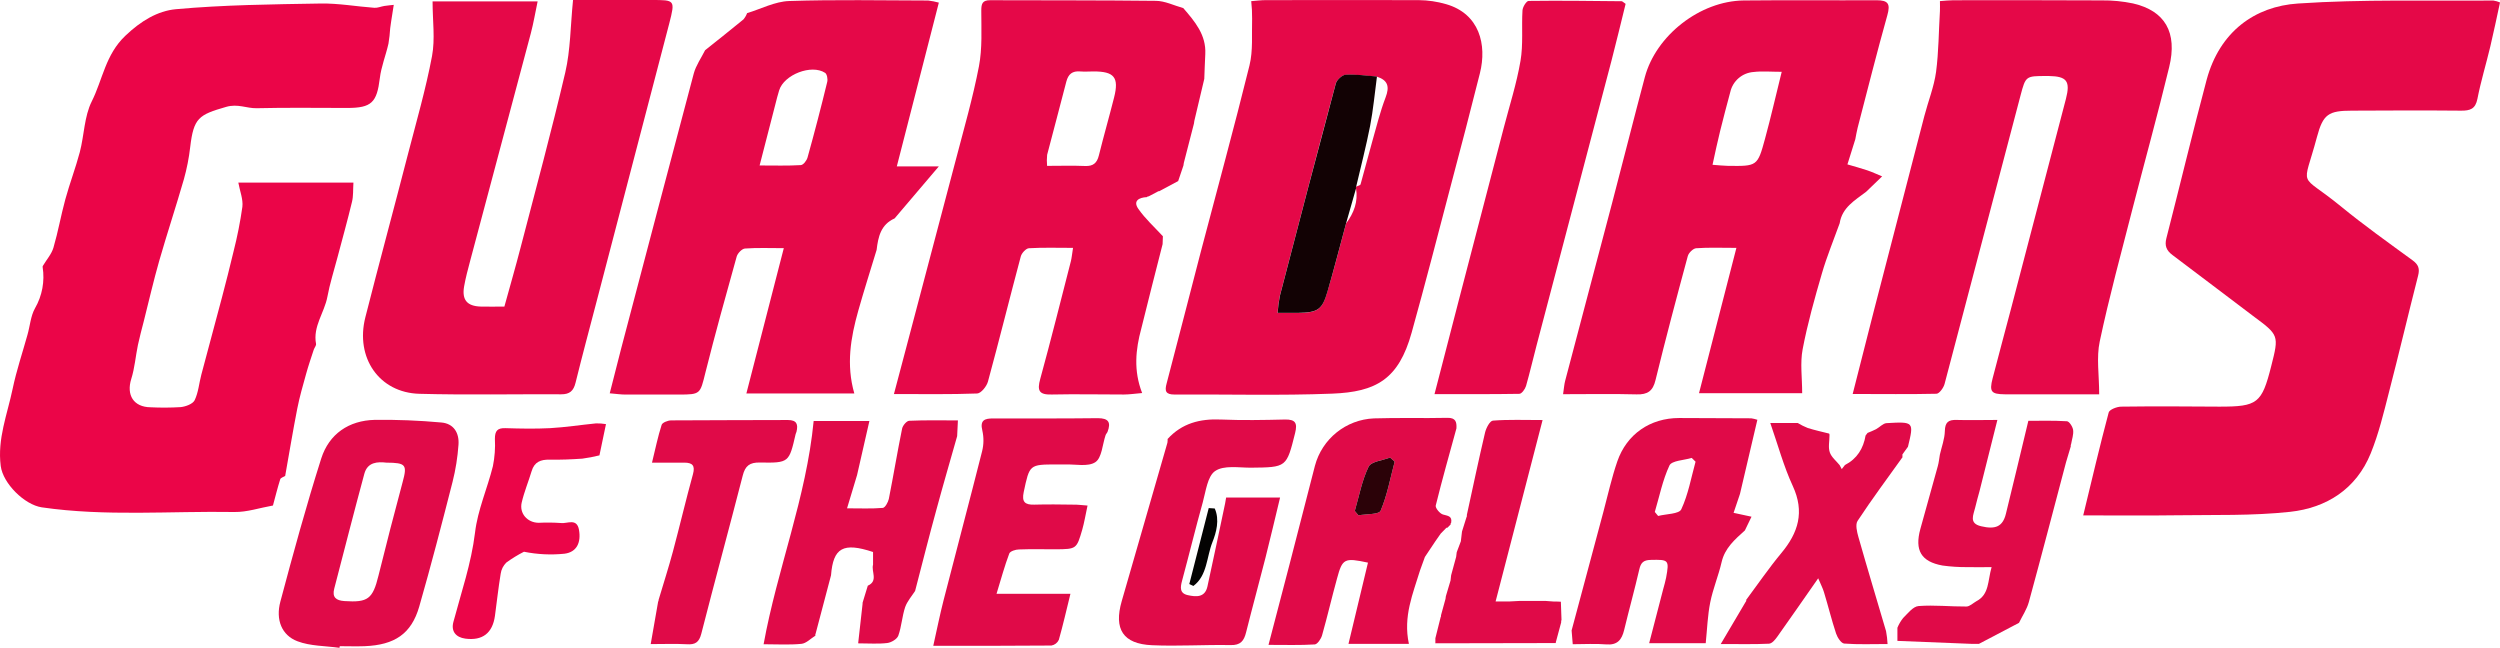
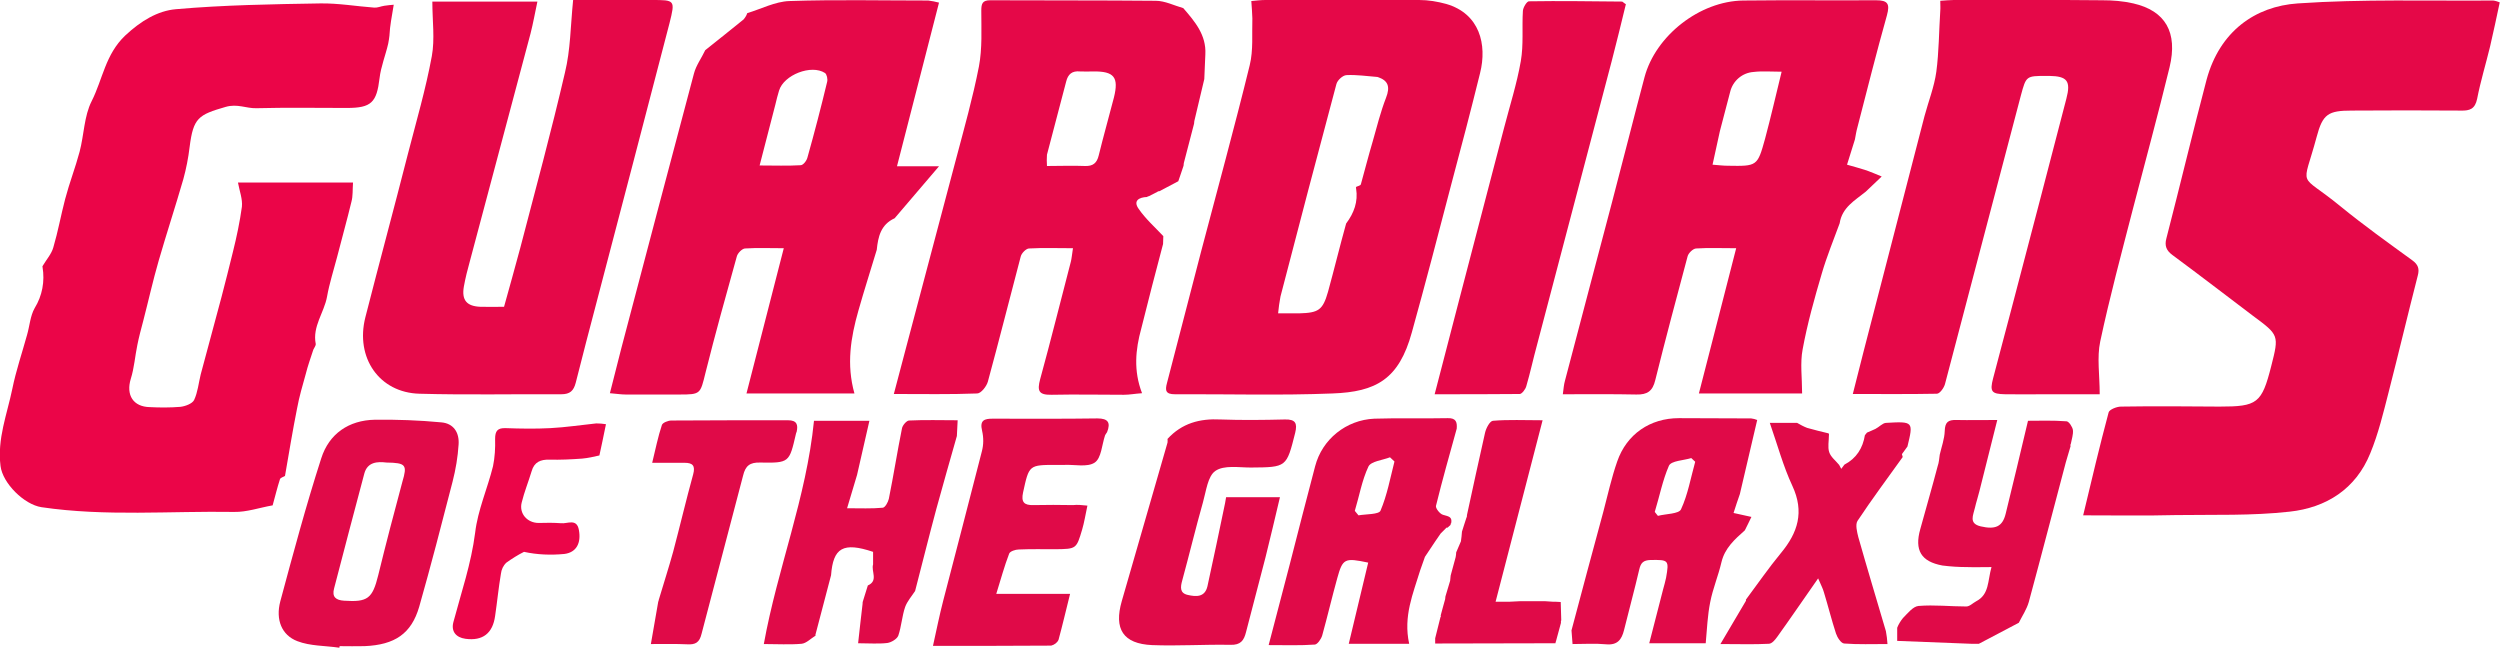
- <svg xmlns="http://www.w3.org/2000/svg" viewBox="0 0 951.81 246.64">
-   <defs>
-     <style>.cls-1{fill:#e50848;}.cls-2{fill:#eb0548;}.cls-3{fill:#e00a48;}.cls-4{fill:#040302;}.cls-5{fill:#120204;}.cls-6{fill:#2b0208;}</style>
-   </defs>
-   <g id="Layer_2" data-name="Layer 2">
-     <g id="Layer_1-2" data-name="Layer 1">
-       <path class="cls-1" d="M434.52,125.08c-2.17,8-3,16,.32,24.56-2.77.24-4.84.55-6.91.56-9.17,0-18.33-.2-27.48,0-4.85.14-5.65-1.43-4.41-5.92,4.09-14.88,7.82-29.87,11.67-44.83.31-1.22.41-2.5.82-5.08-6,0-11.42-.18-16.8.14-1.12.07-2.75,1.84-3.09,3.11-4.24,15.87-8.19,31.81-12.5,47.65-.49,1.82-2.63,4.48-4.1,4.54-10.27.39-20.57.21-31.7.21,1.7-6.41,3.22-12.11,4.72-17.81L364,60.48c3.06-11.71,6.43-23.37,8.71-35.24,1.31-6.86.89-14.09.89-21.16,0-2.69.41-4,3.39-4,21,.07,42,0,63,.24,3.51,0,7,1.79,10.51,2.76,4.38,5.09,8.78,10.18,8.38,17.57-.17,3.12-.25,6.25-.38,9.37q-1.89,8-3.79,16a6.34,6.34,0,0,1-.14,1l-3.86,15-.15,1q-1,3-2,5.92h0l-7.2,3.85a.88.88,0,0,0-.74.24l-3.3,1.73a.7.7,0,0,0-.68.29c-3,.14-5.37,1.42-3.25,4.47,2.65,3.8,6.19,7,9.35,10.43l-.11,3Q438.5,109.06,434.52,125.08ZM398.65,63.15c5,0,9.75-.15,14.5.05,3,.12,4.49-1.08,5.21-4,1.83-7.38,3.94-14.7,5.8-22.08,1.94-7.67.07-9.95-7.88-9.92-1.66,0-3.33.14-5,0-3-.26-4.56,1-5.31,3.9-2.36,9.3-4.91,18.55-7.3,27.84A21.84,21.84,0,0,0,398.65,63.15Z" />
-       <path class="cls-2" d="M16.24,101.72a.68.68,0,0,1,.18-.65c1.34-2.25,3.22-4.35,3.93-6.78C22.12,88.24,23.2,82,24.87,75.9s3.93-12,5.52-18c1.68-6.42,1.67-13.56,4.55-19.31,4.16-8.3,5.21-17.82,12.81-25C53.62,8,60,4.14,67,3.5c18.25-1.65,36.65-1.85,55-2.16,6.83-.12,13.68,1.13,20.53,1.63,1.24.09,2.52-.5,3.79-.7s2.39-.28,3.59-.42c-.19,1.19-.38,2.38-.56,3.57-.27,1.77-.57,3.53-.79,5.31a58.1,58.1,0,0,1-.66,5.88c-1,4.44-2.77,8.76-3.3,13.23C143.48,39,141.47,41.1,132.23,41.1c-11.5,0-23-.18-34.5.1-3.86.09-7.15-1.81-11.66-.5-10.4,3-12.34,4.18-13.65,15.25A78.69,78.69,0,0,1,70,68.28C67,78.67,63.58,89,60.61,99.34c-2.18,7.61-3.94,15.33-5.88,23-.76,3-1.59,6-2.22,9-.89,4.3-1.22,8.76-2.53,12.91-1.94,6.18.89,10.73,7.33,10.81A104.7,104.7,0,0,0,68.79,155c1.91-.2,4.63-1.2,5.33-2.65,1.43-3,1.67-6.45,2.53-9.7,2.59-9.81,5.27-19.61,7.86-29.42,1.53-5.79,3-11.58,4.39-17.42a158,158,0,0,0,3.38-17.07c.33-2.87-.94-5.93-1.54-9.21h43.82c-.18,2.75,0,5.12-.55,7.32-1.7,7.09-3.67,14.11-5.53,21.16-1.31,5-2.91,9.94-3.84,15-1.12,6-5.57,11.27-4.32,17.89.13.67-.62,1.47-.87,2.24-1,3.07-2.06,6.14-2.92,9.26-1.21,4.34-2.47,8.69-3.34,13.11-1.68,8.54-3.09,17.13-4.62,25.7h0c-.65.41-1.71.69-1.88,1.25-1.06,3.38-1.91,6.83-2.77,10-5.09.9-9.88,2.55-14.64,2.47-24.45-.41-49,1.77-73.37-1.77-6.63-1-14.77-9.11-15.63-15.73C-1.06,167.1,2.8,157.72,4.82,148c1.44-6.91,3.73-13.65,5.62-20.47,1-3.42,1.21-7.22,2.91-10.21A23.89,23.89,0,0,0,16.24,101.72Z" />
-       <path class="cls-1" d="M333.75,95.14c-2.34,7.73-4.81,15.43-7,23.21-2.86,10.16-4.65,20.44-1.49,31.46h-41.1l14.25-55.33c-5.32,0-10.08-.2-14.79.14-1.15.09-2.79,1.8-3.15,3.07-4.11,14.7-8.2,29.42-11.92,44.23-2,8.08-1.83,8.28-9.94,8.3H238.14c-1.77,0-3.54-.27-6-.48,1.57-6.17,3-11.75,4.42-17.31Q250.29,80.18,264.13,28c.84-3.12,2.85-5.93,4.32-8.88,4.87-3.89,9.78-7.76,14.6-11.73A8.11,8.11,0,0,0,284.44,5c5.32-1.61,10.6-4.43,16-4.61,17.63-.59,35.29-.23,52.93-.19a25.91,25.91,0,0,1,4.07.8l-16,62.34h16L340.59,83.16C335.32,85.5,334.34,90.21,333.75,95.14ZM289.2,63c5.81,0,10.73.16,15.63-.14,1,0,2.3-1.73,2.62-2.9q4-14.34,7.5-28.79c.26-1.05-.08-2.94-.81-3.43-5.18-3.41-15.67.68-17.5,6.67-.53,1.74-1,3.51-1.43,5.27C293.28,47.17,291.36,54.64,289.2,63Z" />
-       <path class="cls-1" d="M476.37.44c2.11-.16,3.73-.39,5.36-.39,19.49,0,39-.09,58.48,0a38.73,38.73,0,0,1,10.31,1.52c12.81,3.67,15.63,15.49,12.92,26.3-3.55,14.18-7.25,28.32-11,42.45-4.94,18.8-9.78,37.62-15,56.34-4.94,17.78-13.56,22.56-30.25,23.21-20,.79-40,.21-60,.34-3.46,0-3.83-1.35-3-4.32,4.4-16.68,8.64-33.4,13-50.09,6.19-23.63,12.68-47.18,18.52-70.89,1.4-5.68.81-11.86,1-17.82A55.23,55.23,0,0,0,476.37.44Zm36.11,84.64c3-4,4.63-8.3,3.8-13.35a.76.76,0,0,1,.06-.69c.57-.28,1.54-.45,1.66-.87,1.55-5.43,2.92-10.91,4.46-16.35,1.58-5.6,3-11.29,5.06-16.71,1.6-4.14.89-6.57-3.32-7.93-4-.29-7.92-.91-11.85-.7-1.36.07-3.43,1.94-3.81,3.36-7.24,26.92-14.28,53.9-21.3,80.87a55.81,55.81,0,0,0-.86,6.45h8c7.4-.16,9-1.23,11-8.15,2.58-8.61,4.76-17.28,7.1-25.93Z" />
-       <path class="cls-1" d="M218.17,0h29.91c8.92,0,9,0,6.75,8.82q-13.8,53-27.7,106c-2.69,10.29-5.45,20.55-8,30.88-.76,3.12-2.23,4.44-5.47,4.42-18-.1-36,.3-54-.19-15.28-.42-24.47-13.73-20.56-29.14C144.38,100,150,79.34,155.35,58.58c3.2-12.36,6.77-24.68,9.13-37.21,1.23-6.54.21-13.51.21-20.84h40c-.89,4.21-1.55,8.2-2.58,12.1Q190.59,56,179,99.32c-.86,3.21-1.72,6.43-2.3,9.7-.9,5.16,1.12,7.54,6.33,7.7,2.82.08,5.64,0,9,0,2.08-7.57,4.24-15,6.19-22.54C204,72,210,49.85,215.23,27.52,217.2,19,217.17,10,218.17,0Z" />
-       <path class="cls-3" d="M129.24,246.64c-5.37-.76-11.08-.62-16-2.5-6-2.27-8.34-8.19-6.5-15.08,4.86-18.25,9.85-36.5,15.56-54.5,3-9.36,10.51-14.48,20.4-14.71a245.37,245.37,0,0,1,25.28,1c4.78.38,6.9,4,6.58,8.44a80.9,80.9,0,0,1-2.26,14.17c-4.06,15.9-8.18,31.79-12.71,47.56-3,10.29-9.3,14.53-20.75,15-3.16.12-6.33,0-9.49,0Zm17.88-70.5c-3.32-.37-7.18-.29-8.41,4.24-3.94,14.55-7.66,29.15-11.46,43.74-.86,3.29.72,4.51,3.85,4.72,9,.61,10.82-.79,13-9.7q4.41-17.82,9.18-35.55c1.81-6.63,1.33-7.41-6.16-7.45Z" />
-       <path class="cls-3" d="M414.05,192.48c-.79,3.66-1.23,6.44-2,9.13-2.16,7.44-2.21,7.45-10.08,7.52-4.66,0-9.32-.12-14,.06-1.3,0-3.39.67-3.72,1.56-1.76,4.67-3.07,9.51-4.85,15.33h28.14c-1.58,6.41-2.85,12-4.42,17.52a3.82,3.82,0,0,1-2.8,2.17c-14.75.14-29.5.1-45,.1,1.42-6.34,2.51-11.81,3.89-17.21,4.87-19,9.9-37.85,14.69-56.82a16.88,16.88,0,0,0,.1-7.9c-1-4.06,1-4.62,4.05-4.63,13.3,0,26.61.06,39.91-.1,4.13,0,5.06,1.6,3.72,5.17-.17.45-.59.82-.75,1.28-1.22,3.56-1.41,8.62-3.89,10.29-2.81,1.88-7.66.73-11.63.88h-3c-10.55,0-10.42,0-12.66,10.53-.78,3.7.41,4.87,4,4.77,5-.14,10-.08,15,0C410.28,192.1,411.88,192.32,414.05,192.48Z" />
-       <path class="cls-1" d="M793.13,196.22c3.34-13.78,6.33-26.53,9.7-39.18.3-1.11,3.08-2.19,4.73-2.22,12.49-.17,25-.09,37.48,0,14.44,0,16.08-1.22,19.66-15.39,3-11.83,3-11.79-7-19.21-10.22-7.67-20.34-15.46-30.57-23.11-2.3-1.71-3.07-3.52-2.34-6.39,5.16-20.11,10-40.33,15.34-60.38,5-18.42,18.45-27.92,34.73-29C899.58-.33,924.45.42,949.26.2a10.92,10.92,0,0,1,2.55.73c-1.23,5.66-2.38,11.28-3.71,16.86-1.58,6.62-3.58,13.14-4.88,19.81-.76,3.9-2.78,4.56-6.23,4.53-13.82-.13-27.65-.08-41.48,0-9,0-11.06,1.32-13.38,10-5.47,20.47-7.17,13.13,9,26.36,8.83,7.24,18.17,13.88,27.4,20.62,2.23,1.63,2.78,3.18,2.1,5.84-3.78,14.78-7.27,29.63-11.1,44.4-2,7.84-3.91,15.81-6.95,23.28-5.51,13.56-16.84,20.74-30.72,22.24-14.33,1.55-28.89,1.1-43.36,1.31C817.06,196.35,805.61,196.22,793.13,196.22Z" />
-       <path class="cls-1" d="M705.36,150c2.92-11.46,5.5-21.73,8.15-32q9.53-36.9,19.13-73.8c1.46-5.62,3.69-11.13,4.47-16.85,1-7.64,1-15.43,1.47-23.16.06-1.12,0-2.25,0-3.77,1.89-.13,3.51-.33,5.14-.33,18.83,0,37.66-.06,56.49.06A55.27,55.27,0,0,1,812.1,1.31c12.15,2.79,17,11,13.75,24.28-4.38,18.1-9.35,36-14,54.08C807.57,96.4,803,113.09,799.42,130c-1.31,6.12-.21,12.76-.21,20.12H778.73c-5.17,0-10.33.06-15.49,0s-5.9-1-4.62-6c2.26-8.85,4.7-17.65,7-26.48q10.5-40,20.93-80c1.76-6.79.3-8.58-6.48-8.7h-1c-7.79,0-7.85,0-9.8,7.38q-14.44,54.93-28.93,109.88c-.39,1.46-2,3.68-3.07,3.71C727.06,150.15,716.79,150,705.36,150Z" />
-       <path class="cls-3" d="M664.33,201.93c-3.77,3.43-7.63,6.67-8.87,12.08-1.19,5.16-3.29,10.13-4.33,15.31-1,5-1.16,10.08-1.72,15.55H627.88c1.88-7.26,3.62-13.93,5.35-20.61.38-1.44.83-2.87,1.1-4.33,1.24-6.79,1-6.92-5.88-6.76-2.69.06-3.73,1-4.32,3.58-1.8,7.74-3.92,15.42-5.79,23.15-.89,3.65-2.55,5.79-6.79,5.44s-8.25-.07-12.77-.07l-.43-5.24q6-22.56,12.09-45.13c1.72-6.42,3.14-12.94,5.3-19.21,3.61-10.45,12.55-16.53,23.53-16.54,9.15,0,18.31.06,27.47.11a14.63,14.63,0,0,1,2.33.56c-2.21,9.45-4.41,18.84-6.62,28.23-.78,2.33-1.57,4.65-2.43,7.2l6.82,1.47C665.85,198.79,665.09,200.36,664.33,201.93Zm-34.29-7,1.25,1.51c3.05-.79,8-.72,8.82-2.54,2.64-5.65,3.74-12,5.43-18.12l-1.46-1.44c-2.93.9-7.58,1-8.48,2.87C633,182.78,631.78,189,630,195Z" />
-       <path class="cls-3" d="M724.38,174c-5.77,8.07-11.69,16-17.15,24.31-.92,1.39-.24,4.19.32,6.17,3.41,12,7,23.88,10.52,35.83a36.25,36.25,0,0,1,.57,4.89c-5.75,0-11.15.23-16.5-.18-1.16-.09-2.6-2.31-3.1-3.82-1.72-5.18-3-10.5-4.61-15.74-.44-1.49-1.19-2.89-2.2-5.29-5.6,8-10.54,15.18-15.59,22.26-.79,1.11-2,2.59-3.15,2.64-5.58.27-11.19.13-18.36.13,3.63-6.16,6.56-11.11,9.49-16.07a.71.71,0,0,0,.18-.79h.05c4.41-5.92,8.56-12,13.28-17.69,6.53-7.8,9-15.71,4.43-25.61-3.49-7.54-5.67-15.69-8.57-24h10.44a25.8,25.8,0,0,0,3.83,1.91c2.67.84,5.43,1.44,8.15,2.13a1.25,1.25,0,0,1,.12.81c0,2.12-.54,4.41.11,6.31s2.45,3.27,3.75,4.88h0l.81,1.52,1.22-1.56h0c4.6-2.36,7-6.27,7.85-11.22l.76-1c1.08-.46,2.19-.86,3.22-1.41,1.38-.74,2.66-2.24,4-2.31,10.46-.6,10.46-.52,8.15,9h0L724.3,173v1Z" />
-       <path class="cls-3" d="M556.18,206.09c.15-1.25.3-2.49.44-3.73.56-1.78,1.12-3.55,1.67-5.33a1.41,1.41,0,0,0,.18-1c2.28-10.46,4.48-20.94,6.93-31.36.41-1.72,1.83-4.45,3-4.53,5.9-.46,11.86-.22,18.9-.22-6.06,23.4-11.88,45.85-17.89,69.08h5.1l4-.21h9.92l3,.22h1l1.83.08.24,6.89a2.33,2.33,0,0,0-.13,1L592.48,244a2,2,0,0,0-.16.83l-45.84.09V243q1-4,2-8a.86.86,0,0,0,.14-.74c.57-2.08,1.14-4.17,1.72-6.25a7.57,7.57,0,0,1,.13-1c.6-2,1.19-4,1.79-6l.22-2q.94-3.51,1.91-7c.07-.59.15-1.17.22-1.76Z" />
-       <path class="cls-3" d="M551.08,200.91a.55.55,0,0,0-.61.24l-1.89,1.93-.09.11-2,2.86h0l-4,6h0c-.61,1.69-1.23,3.38-1.84,5.08-2.69,8.86-6.5,17.53-4.25,28h-23c2.55-10.62,5-20.77,7.42-30.92-9-1.94-9.73-1.56-11.77,6-2,7.22-3.67,14.49-5.71,21.68-.39,1.36-1.77,3.4-2.79,3.46-5.53.35-11.08.17-17.6.17,2.82-10.84,5.41-20.73,8-30.62q4.83-18.77,9.67-37.54a24.31,24.31,0,0,1,22.5-18.07c9.31-.3,18.64,0,27.95-.21,3.19-.06,3.56,1.6,3.43,4-2.68,9.79-5.45,19.55-7.88,29.39-.22.91,1.54,3.06,2.74,3.41,1.9.55,3.62.56,3.12,3.2a.44.44,0,0,0-.16.56Zm-35.28-6.38c.47.55.93,1.11,1.4,1.67,2.93-.54,7.8-.26,8.44-1.77,2.51-5.91,3.67-12.39,5.34-18.66l-1.73-1.57c-2.83,1.11-7.2,1.47-8.18,3.48-2.55,5.23-3.61,11.18-5.27,16.85Z" />
-       <path class="cls-3" d="M444.52,167.15c5.45-6,12.34-7.77,20.23-7.43,8.15.34,16.32.2,24.47,0,4-.07,4.8,1.35,3.86,5.14-3.28,13.11-3.17,13.06-16.91,13.2-4.62,0-10.24-1-13.55,1.28-2.92,2-3.53,7.71-4.7,11.91-2.76,9.9-5.19,19.89-7.87,29.82-.68,2.52-1,4.81,2.15,5.51s6.55,1,7.5-3.3c2.3-10.51,4.49-21,6.72-31.56.13-.63.22-1.28.4-2.31h20.54c-1.91,7.89-3.65,15.4-5.55,22.88-2.41,9.48-5,18.91-7.38,28.41-.81,3.31-2.12,5-5.93,4.9-10-.19-20,.5-29.93.05-11-.5-14.58-6.1-11.5-16.79q8.67-30.15,17.39-60.29a6.81,6.81,0,0,0,.08-1.49Z" />
-       <path class="cls-4" d="M462.48,193.59c1.92,4.3.59,9.15-.91,12.9-2.19,5.5-1.9,12.64-7.22,16.6l-1.55-.73q3.69-14.46,7.39-28.92Z" />
-       <path class="cls-1" d="M700.41,85c-2.28,6.35-4.88,12.61-6.76,19.08-2.78,9.54-5.48,19.14-7.34,28.88-1,5.25-.18,10.85-.18,16.75H646.85c4.74-18.44,9.37-36.41,14.24-55.34-5.81,0-10.59-.2-15.32.14-1.16.08-2.86,1.75-3.19,3-4.24,15.68-8.42,31.37-12.27,47.14-1,4.23-3,5.62-7.21,5.5-9.1-.25-18.21-.07-28-.07.34-2.26.43-3.71.79-5.08q8.94-34,17.93-67.9C618,61.2,622,45.24,626.23,29.37s21-29,37.64-29.19C680.7,0,697.53.18,714.36.09c4.46,0,5.43,1.28,4.21,5.65-4,14.23-7.59,28.58-11.32,42.89-.37,1.44-.59,2.92-.89,4.38q-1.53,4.79-3,9.58c2.51.74,5,1.41,7.53,2.25,1.93.66,3.79,1.53,5.68,2.31h0L710.5,73C706.21,76.27,701.33,79,700.41,85ZM652,62.74c2.55.18,4.17.38,5.79.4,11.22.16,11.34.18,14.2-10.33,2.24-8.21,4.13-16.52,6.35-25.47-4.12,0-7.46-.33-10.7.07A9.8,9.8,0,0,0,658.77,35c-1.33,4.94-2.64,9.89-3.87,14.86C653.89,54,653,58.09,652,62.74Z" />
-       <path class="cls-3" d="M738.55,173.12c.68-3,1.83-6,1.9-9,.08-3.37,1.35-4.34,4.46-4.24,5,.15,9.91,0,15.54,0-2.4,9.56-4.59,18.33-6.8,27.1-.53,2.09-1.19,4.15-1.65,6.26-.62,2.76-2.52,6,2.24,7.11,5.56,1.34,8.27.09,9.46-4.75,2.83-11.51,5.57-23,8.54-35.38,4.16,0,9.44-.16,14.69.16.89.05,2.2,2.09,2.36,3.34.22,1.72-.46,3.55-.76,5.33a1.22,1.22,0,0,0-.13.88l-1.83,6.13c-4.69,17.73-9.31,35.47-14.14,53.16-.76,2.77-2.48,5.28-3.75,7.91l-15.24,8h-2.86L722.39,244v-5h0a15.33,15.33,0,0,1,2.16-3.69c1.79-1.76,3.79-4.4,5.87-4.57,6-.47,12.15.23,18.23.18,1.26,0,2.51-1.28,3.77-2,5-2.59,4.3-7.69,5.83-13-3.48,0-6.4.07-9.3,0a65.57,65.57,0,0,1-9.4-.61c-8.14-1.48-10.66-5.78-8.42-13.94,2.19-8,4.46-15.93,6.64-23.91C738.16,176.08,738.3,174.59,738.55,173.12Z" />
-       <path class="cls-3" d="M348.4,225c-1.3,2-3,3.92-3.79,6.15-1.17,3.52-1.36,7.37-2.6,10.85-.47,1.32-2.66,2.62-4.2,2.81-3.43.42-6.94.13-11.09.13.59-5.26,1.14-10.14,1.68-15a1.72,1.72,0,0,1,.13-.87l1.86-6.08h0c4.07-1.82,1.25-5.38,2-8v-4.83c-11.39-3.77-15.17-1.63-16,8.87l-5.83,22.09a1.33,1.33,0,0,0-.13.9c-1.77,1.09-3.47,2.93-5.32,3.11-4.58.45-9.24.15-14.39.15,5.24-28.81,16.24-55.72,19.06-85H331l-4.69,20.57-3.82,12.68c5,0,9.35.2,13.61-.16.88-.07,2-2.12,2.3-3.42,1.76-8.9,3.24-17.86,5.05-26.75.24-1.2,1.75-3,2.74-3,6.1-.28,12.21-.14,18.51-.14-.12,2.36-.2,4.17-.29,6-2.62,9.24-5.32,18.46-7.83,27.74C353.73,204.14,351.11,214.59,348.4,225Z" />
-       <path class="cls-3" d="M250.56,229.1a1.2,1.2,0,0,0,.19-.73c1.83-6.15,3.8-12.25,5.46-18.44,2.62-9.78,4.93-19.65,7.62-29.41.9-3.28-.22-4.36-3.22-4.38H248.23c1.3-5.3,2.24-9.91,3.67-14.38.28-.89,2.38-1.7,3.64-1.71,14.81-.13,29.62-.05,44.43-.14,3.41,0,3.94,1.67,3.28,4.44-.07.32-.26.62-.34.94-2.49,10.8-2.49,11-13.61,10.8-3.87-.06-5.58,1.22-6.53,5-5.16,20.08-10.63,40.09-15.77,60.19-.84,3.27-2.32,4.22-5.49,4-4.42-.24-8.86-.06-13.77-.06C248.76,239.4,249.66,234.25,250.56,229.1Z" />
-       <path class="cls-1" d="M546.15,150.05c3.29-12.72,6.27-24.28,9.27-35.82Q564,81.47,572.5,48.71c2.21-8.49,4.92-16.9,6.39-25.52,1.08-6.27.37-12.83.76-19.24.07-1.3,1.5-3.59,2.33-3.6,11.81-.16,23.62,0,35.43.12.27,0,.53.35,1.5,1-1.74,7-3.48,14.4-5.4,21.72Q599.26,77.38,585,131.53c-1.36,5.14-2.54,10.32-4,15.41-.35,1.19-1.65,3-2.55,3C568,150.12,557.47,150.05,546.15,150.05Z" />
-       <path class="cls-2" d="M230.71,161.47c-.94,4.51-1.82,8.68-2.49,11.9a58.62,58.62,0,0,1-6.55,1.25c-4.14.28-8.29.46-12.43.38-3.39-.07-5.78.86-6.83,4.35-1.2,4-2.84,7.91-3.79,12s2.13,7.66,6.48,7.69a70.74,70.74,0,0,1,8.49.09c2.4.31,6-2,6.84,2.56.87,4.93-.89,8.53-5.51,9.12a51.2,51.2,0,0,1-15.43-.75,48.37,48.37,0,0,0-6.73,4.13,7.38,7.38,0,0,0-2.14,4.26c-.88,5.3-1.45,10.65-2.18,16-.91,6.59-4.74,9.56-11.28,8.69-3.64-.49-5.47-2.82-4.56-6.28,3-11.31,6.83-22.32,8.26-34.12,1-8.56,4.7-16.79,6.8-25.26a41.14,41.14,0,0,0,.76-10.38c0-3,.9-4.19,4-4.09,5.66.18,11.34.29,17,0,5.85-.33,11.68-1.24,17.52-1.82A20.75,20.75,0,0,1,230.71,161.47Z" />
-       <path class="cls-5" d="M516.34,71a.76.76,0,0,0-.06.69q-1.92,6.67-3.8,13.35c-2.34,8.65-4.56,17.32-7.06,25.92-2,6.92-3.64,8-11,8.15-2.45,0-4.9,0-8,0a55.81,55.81,0,0,1,.86-6.45q10.5-40.5,21.3-80.87c.38-1.42,2.45-3.29,3.81-3.36,3.93-.21,7.9.41,11.85.7-.84,6.29-1.41,12.63-2.61,18.84C520.11,55.75,518.12,63.37,516.34,71Z" />
-       <path class="cls-6" d="M515.8,194.53c1.66-5.67,2.72-11.62,5.27-16.85,1-2,5.35-2.37,8.18-3.48l1.73,1.57c-1.67,6.27-2.83,12.75-5.34,18.66-.64,1.51-5.51,1.23-8.44,1.77C516.73,195.64,516.27,195.08,515.8,194.53Z" />
+ <svg xmlns="http://www.w3.org/2000/svg" version="1.1" id="Layer_1" x="0px" y="0px" viewBox="0 0 951.8 246.6" style="enable-background:new 0 0 951.8 246.6;" xml:space="preserve">
+   <style type="text/css">
+ 	.st0{fill:#E50848;}
+ 	.st1{fill:#EB0548;}
+ 	.st2{fill:#E00A48;}
+ </style>
+   <g id="Layer_2_1_">
+     <g id="Layer_1-2">
+       <path class="st0" d="M434.5,125.1c-2.2,8-3,16,0.3,24.6c-2.8,0.2-4.8,0.6-6.9,0.6c-9.2,0-18.3-0.2-27.5,0    c-4.9,0.1-5.6-1.4-4.4-5.9c4.1-14.9,7.8-29.9,11.7-44.8c0.3-1.2,0.4-2.5,0.8-5.1c-6,0-11.4-0.2-16.8,0.1c-1.1,0.1-2.8,1.8-3.1,3.1    c-4.2,15.9-8.2,31.8-12.5,47.6c-0.5,1.8-2.6,4.5-4.1,4.5c-10.3,0.4-20.6,0.2-31.7,0.2c1.7-6.4,3.2-12.1,4.7-17.8L364,60.5    c3.1-11.7,6.4-23.4,8.7-35.2c1.3-6.9,0.9-14.1,0.9-21.2c0-2.7,0.4-4,3.4-4c21,0.1,42,0,63,0.2c3.5,0,7,1.8,10.5,2.8    c4.4,5.1,8.8,10.2,8.4,17.6c-0.2,3.1-0.2,6.2-0.4,9.4c-1.3,5.3-2.5,10.7-3.8,16c0,0.3-0.1,0.7-0.1,1l-3.9,15l-0.1,1    c-0.7,2-1.3,4-2,5.9l0,0l-7.2,3.8c-0.3,0-0.5,0-0.7,0.2l-3.3,1.7c-0.3,0-0.5,0.1-0.7,0.3c-3,0.1-5.4,1.4-3.2,4.5    c2.6,3.8,6.2,7,9.4,10.4l-0.1,3C439.9,103.7,437.2,114.4,434.5,125.1z M398.6,63.2c5,0,9.8-0.2,14.5,0c3,0.1,4.5-1.1,5.2-4    c1.8-7.4,3.9-14.7,5.8-22.1c1.9-7.7,0.1-10-7.9-9.9c-1.7,0-3.3,0.1-5,0c-3-0.3-4.6,1-5.3,3.9c-2.4,9.3-4.9,18.5-7.3,27.8    C398.5,60.3,398.5,61.7,398.6,63.2z" />
+       <path class="st1" d="M16.2,101.7c-0.1-0.2,0-0.5,0.2-0.7c1.3-2.2,3.2-4.3,3.9-6.8c1.8-6.1,2.9-12.3,4.5-18.4s3.9-12,5.5-18    c1.7-6.4,1.7-13.6,4.6-19.3c4.2-8.3,5.2-17.8,12.8-25C53.6,8,60,4.1,67,3.5c18.2-1.6,36.7-1.9,55-2.2c6.8-0.1,13.7,1.1,20.5,1.6    c1.2,0.1,2.5-0.5,3.8-0.7s2.4-0.3,3.6-0.4c-0.2,1.2-0.4,2.4-0.6,3.6c-0.3,1.8-0.6,3.5-0.8,5.3c-0.1,2-0.3,3.9-0.7,5.9    c-1,4.4-2.8,8.8-3.3,13.2c-1.1,9.2-3.1,11.3-12.4,11.3c-11.5,0-23-0.2-34.5,0.1c-3.9,0.1-7.2-1.8-11.7-0.5    c-10.4,3-12.3,4.2-13.7,15.2c-0.5,4.2-1.3,8.3-2.4,12.3c-3,10.4-6.4,20.7-9.4,31.1c-2.2,7.6-3.9,15.3-5.9,23c-0.8,3-1.6,6-2.2,9    c-0.9,4.3-1.2,8.8-2.5,12.9c-1.9,6.2,0.9,10.7,7.3,10.8c3.8,0.2,7.7,0.2,11.5-0.1c1.9-0.2,4.6-1.2,5.3-2.6c1.4-3,1.7-6.4,2.5-9.7    c2.6-9.8,5.3-19.6,7.9-29.4c1.5-5.8,3-11.6,4.4-17.4c1.4-5.6,2.6-11.3,3.4-17.1c0.3-2.9-0.9-5.9-1.5-9.2h43.8    c-0.2,2.8,0,5.1-0.6,7.3c-1.7,7.1-3.7,14.1-5.5,21.2c-1.3,5-2.9,9.9-3.8,15c-1.1,6-5.6,11.3-4.3,17.9c0.1,0.7-0.6,1.5-0.9,2.2    c-1,3.1-2.1,6.1-2.9,9.3c-1.2,4.3-2.5,8.7-3.3,13.1c-1.7,8.5-3.1,17.1-4.6,25.7l0,0c-0.7,0.4-1.7,0.7-1.9,1.2    c-1.1,3.4-1.9,6.8-2.8,10c-5.1,0.9-9.9,2.6-14.6,2.5c-24.5-0.4-49,1.8-73.4-1.8c-6.6-1-14.8-9.1-15.6-15.7    c-1.3-10.3,2.5-19.7,4.5-29.4c1.4-6.9,3.7-13.6,5.6-20.5c1-3.4,1.2-7.2,2.9-10.2C16.1,112.6,17.1,107.1,16.2,101.7z" />
+       <path class="st0" d="M333.8,95.1c-2.3,7.7-4.8,15.4-7,23.2c-2.9,10.2-4.6,20.4-1.5,31.5h-41.1l14.2-55.3c-5.3,0-10.1-0.2-14.8,0.1    c-1.1,0.1-2.8,1.8-3.1,3.1c-4.1,14.7-8.2,29.4-11.9,44.2c-2,8.1-1.8,8.3-9.9,8.3h-20.5c-1.8,0-3.5-0.3-6-0.5    c1.6-6.2,3-11.8,4.4-17.3c9.2-34.8,18.3-69.6,27.6-104.4c0.8-3.1,2.9-5.9,4.3-8.9c4.9-3.9,9.8-7.8,14.6-11.7    c0.6-0.7,1.1-1.5,1.4-2.4c5.3-1.6,10.6-4.4,16-4.6c17.6-0.6,35.3-0.2,52.9-0.2c1.4,0.2,2.7,0.4,4.1,0.8l-16,62.3h16l-16.9,19.8    C335.3,85.5,334.3,90.2,333.8,95.1z M289.2,63c5.8,0,10.7,0.2,15.6-0.1c1,0,2.3-1.7,2.6-2.9c2.7-9.6,5.2-19.2,7.5-28.8    c0.3-1-0.1-2.9-0.8-3.4c-5.2-3.4-15.7,0.7-17.5,6.7c-0.5,1.7-1,3.5-1.4,5.3C293.3,47.2,291.4,54.6,289.2,63z" />
+       <path class="st0" d="M476.4,0.4c2.1-0.2,3.7-0.4,5.4-0.4c19.5,0,39-0.1,58.5,0c3.5,0,7,0.6,10.3,1.5c12.8,3.7,15.6,15.5,12.9,26.3    c-3.5,14.2-7.2,28.3-11,42.5c-4.9,18.8-9.8,37.6-15,56.3c-4.9,17.8-13.6,22.6-30.2,23.2c-20,0.8-40,0.2-60,0.3    c-3.5,0-3.8-1.4-3-4.3c4.4-16.7,8.6-33.4,13-50.1c6.2-23.6,12.7-47.2,18.5-70.9c1.4-5.7,0.8-11.9,1-17.8    C476.7,4.9,476.6,2.6,476.4,0.4z M512.5,85.1c3-4,4.6-8.3,3.8-13.3c-0.1-0.2-0.1-0.5,0.1-0.7c0.6-0.3,1.5-0.4,1.7-0.9    c1.5-5.4,2.9-10.9,4.5-16.3c1.6-5.6,3-11.3,5.1-16.7c1.6-4.1,0.9-6.6-3.3-7.9c-4-0.3-7.9-0.9-11.8-0.7c-1.4,0.1-3.4,1.9-3.8,3.4    c-7.2,26.9-14.3,53.9-21.3,80.9c-0.4,2.1-0.7,4.3-0.9,6.4h8c7.4-0.2,9-1.2,11-8.2C508,102.4,510.1,93.7,512.5,85.1z" />
+       <path class="st0" d="M218.2,0h29.9c8.9,0,9,0,6.8,8.8c-9.2,35.3-18.4,70.7-27.7,106c-2.7,10.3-5.4,20.5-8,30.9    c-0.8,3.1-2.2,4.4-5.5,4.4c-18-0.1-36,0.3-54-0.2c-15.3-0.4-24.5-13.7-20.6-29.1c5.3-20.8,10.9-41.4,16.2-62.2    c3.2-12.4,6.8-24.7,9.1-37.2c1.2-6.5,0.2-13.5,0.2-20.8h40c-0.9,4.2-1.6,8.2-2.6,12.1c-7.7,28.9-15.4,57.8-23.1,86.7    c-0.9,3.2-1.7,6.4-2.3,9.7c-0.9,5.2,1.1,7.5,6.3,7.7c2.8,0.1,5.6,0,9,0c2.1-7.6,4.2-15,6.2-22.5c5.8-22.2,11.8-44.3,17-66.7    C217.2,19,217.2,10,218.2,0z" />
+       <path class="st2" d="M129.2,246.6c-5.4-0.8-11.1-0.6-16-2.5c-6-2.3-8.3-8.2-6.5-15.1c4.9-18.2,9.8-36.5,15.6-54.5    c3-9.4,10.5-14.5,20.4-14.7c8.4-0.1,16.9,0.2,25.3,1c4.8,0.4,6.9,4,6.6,8.4c-0.3,4.8-1.1,9.5-2.3,14.2    c-4.1,15.9-8.2,31.8-12.7,47.6c-3,10.3-9.3,14.5-20.8,15c-3.2,0.1-6.3,0-9.5,0L129.2,246.6z M147.1,176.1    c-3.3-0.4-7.2-0.3-8.4,4.2c-3.9,14.6-7.7,29.1-11.5,43.7c-0.9,3.3,0.7,4.5,3.8,4.7c9,0.6,10.8-0.8,13-9.7    c2.9-11.9,6-23.7,9.2-35.6C155.1,177,154.6,176.2,147.1,176.1L147.1,176.1z" />
+       <path class="st2" d="M414,192.5c-0.8,3.7-1.2,6.4-2,9.1c-2.2,7.4-2.2,7.4-10.1,7.5c-4.7,0-9.3-0.1-14,0.1c-1.3,0-3.4,0.7-3.7,1.6    c-1.8,4.7-3.1,9.5-4.9,15.3h28.1c-1.6,6.4-2.9,12-4.4,17.5c-0.5,1.1-1.6,1.9-2.8,2.2c-14.8,0.1-29.5,0.1-45,0.1    c1.4-6.3,2.5-11.8,3.9-17.2c4.9-19,9.9-37.9,14.7-56.8c0.7-2.6,0.7-5.3,0.1-7.9c-1-4.1,1-4.6,4-4.6c13.3,0,26.6,0.1,39.9-0.1    c4.1,0,5.1,1.6,3.7,5.2c-0.2,0.4-0.6,0.8-0.8,1.3c-1.2,3.6-1.4,8.6-3.9,10.3c-2.8,1.9-7.7,0.7-11.6,0.9h-3    c-10.5,0-10.4,0-12.7,10.5c-0.8,3.7,0.4,4.9,4,4.8c5-0.1,10-0.1,15,0C410.3,192.1,411.9,192.3,414,192.5z" />
+       <path class="st0" d="M793.1,196.2c3.3-13.8,6.3-26.5,9.7-39.2c0.3-1.1,3.1-2.2,4.7-2.2c12.5-0.2,25-0.1,37.5,0    c14.4,0,16.1-1.2,19.7-15.4c3-11.8,3-11.8-7-19.2c-10.2-7.7-20.3-15.5-30.6-23.1c-2.3-1.7-3.1-3.5-2.3-6.4    c5.2-20.1,10-40.3,15.3-60.4c5-18.4,18.5-27.9,34.7-29c24.7-1.7,49.6-0.9,74.4-1.1c0.9,0.1,1.7,0.4,2.5,0.7    c-1.2,5.7-2.4,11.3-3.7,16.9c-1.6,6.6-3.6,13.1-4.9,19.8c-0.8,3.9-2.8,4.6-6.2,4.5c-13.8-0.1-27.7-0.1-41.5,0    c-9,0-11.1,1.3-13.4,10c-5.5,20.5-7.2,13.1,9,26.4c8.8,7.2,18.2,13.9,27.4,20.6c2.2,1.6,2.8,3.2,2.1,5.8    c-3.8,14.8-7.3,29.6-11.1,44.4c-2,7.8-3.9,15.8-7,23.3c-5.5,13.6-16.8,20.7-30.7,22.2c-14.3,1.6-28.9,1.1-43.4,1.3    C817.1,196.4,805.6,196.2,793.1,196.2z" />
+       <path class="st0" d="M705.4,150c2.9-11.5,5.5-21.7,8.2-32c6.4-24.6,12.7-49.2,19.1-73.8c1.5-5.6,3.7-11.1,4.5-16.9    c1-7.6,1-15.4,1.5-23.2c0.1-1.1,0-2.2,0-3.8c1.9-0.1,3.5-0.3,5.1-0.3c18.8,0,37.7-0.1,56.5,0.1c4,0,8,0.3,11.9,1.2    c12.2,2.8,17,11,13.8,24.3c-4.4,18.1-9.3,36-14,54.1c-4.3,16.7-8.8,33.4-12.4,50.3c-1.3,6.1-0.2,12.8-0.2,20.1h-20.5    c-5.2,0-10.3,0.1-15.5,0s-5.9-1-4.6-6c2.3-8.9,4.7-17.7,7-26.5c7-26.7,14-53.3,20.9-80c1.8-6.8,0.3-8.6-6.5-8.7h-1    c-7.8,0-7.8,0-9.8,7.4c-9.6,36.6-19.3,73.2-28.9,109.9c-0.4,1.5-2,3.7-3.1,3.7C727.1,150.1,716.8,150,705.4,150z" />
+       <path class="st2" d="M664.3,201.9c-3.8,3.4-7.6,6.7-8.9,12.1c-1.2,5.2-3.3,10.1-4.3,15.3c-1,5-1.2,10.1-1.7,15.6h-21.5    c1.9-7.3,3.6-13.9,5.3-20.6c0.4-1.4,0.8-2.9,1.1-4.3c1.2-6.8,1-6.9-5.9-6.8c-2.7,0.1-3.7,1-4.3,3.6c-1.8,7.7-3.9,15.4-5.8,23.1    c-0.9,3.6-2.5,5.8-6.8,5.4s-8.2-0.1-12.8-0.1l-0.4-5.2c4-15,8-30.1,12.1-45.1c1.7-6.4,3.1-12.9,5.3-19.2    c3.6-10.4,12.5-16.5,23.5-16.5c9.2,0,18.3,0.1,27.5,0.1c0.8,0.1,1.6,0.3,2.3,0.6c-2.2,9.4-4.4,18.8-6.6,28.2    c-0.8,2.3-1.6,4.6-2.4,7.2l6.8,1.5C665.8,198.8,665.1,200.4,664.3,201.9z M630,194.9l1.2,1.5c3-0.8,8-0.7,8.8-2.5    c2.6-5.6,3.7-12,5.4-18.1l-1.5-1.4c-2.9,0.9-7.6,1-8.5,2.9C633,182.8,631.8,189,630,194.9L630,194.9z" />
+       <path class="st2" d="M724.4,174c-5.8,8.1-11.7,16-17.2,24.3c-0.9,1.4-0.2,4.2,0.3,6.2c3.4,12,7,23.9,10.5,35.8    c0.3,1.6,0.5,3.2,0.6,4.9c-5.8,0-11.2,0.2-16.5-0.2c-1.2-0.1-2.6-2.3-3.1-3.8c-1.7-5.2-3-10.5-4.6-15.7c-0.4-1.5-1.2-2.9-2.2-5.3    c-5.6,8-10.5,15.2-15.6,22.3c-0.8,1.1-2,2.6-3.2,2.6c-5.6,0.3-11.2,0.1-18.4,0.1c3.6-6.2,6.6-11.1,9.5-16.1    c0.2-0.2,0.3-0.5,0.2-0.8h0c4.4-5.9,8.6-12,13.3-17.7c6.5-7.8,9-15.7,4.4-25.6c-3.5-7.5-5.7-15.7-8.6-24h10.4    c1.2,0.7,2.5,1.4,3.8,1.9c2.7,0.8,5.4,1.4,8.2,2.1c0.1,0.2,0.2,0.5,0.1,0.8c0,2.1-0.5,4.4,0.1,6.3s2.5,3.3,3.8,4.9l0,0l0.8,1.5    l1.2-1.6l0,0c4.6-2.4,7-6.3,7.8-11.2l0.8-1c1.1-0.5,2.2-0.9,3.2-1.4c1.4-0.7,2.7-2.2,4-2.3c10.5-0.6,10.5-0.5,8.2,9l0,0l-2.1,2.9    L724.4,174L724.4,174z" />
+       <path class="st2" d="M556.2,206.1c0.2-1.2,0.3-2.5,0.4-3.7c0.6-1.8,1.1-3.6,1.7-5.3c0.2-0.3,0.2-0.7,0.2-1    c2.3-10.5,4.5-20.9,6.9-31.4c0.4-1.7,1.8-4.4,3-4.5c5.9-0.5,11.9-0.2,18.9-0.2c-6.1,23.4-11.9,45.8-17.9,69.1h5.1l4-0.2h9.9l3,0.2    h1l1.8,0.1l0.2,6.9c-0.1,0.3-0.2,0.7-0.1,1l-1.9,7c-0.1,0.3-0.2,0.5-0.2,0.8l-45.8,0.1V243c0.7-2.7,1.3-5.3,2-8    c0.2-0.2,0.2-0.5,0.1-0.7c0.6-2.1,1.1-4.2,1.7-6.2c0-0.3,0.1-0.7,0.1-1c0.6-2,1.2-4,1.8-6l0.2-2c0.6-2.3,1.3-4.7,1.9-7    c0.1-0.6,0.2-1.2,0.2-1.8L556.2,206.1z" />
+       <path class="st2" d="M551.1,200.9c-0.2-0.1-0.5,0-0.6,0.2l-1.9,1.9l-0.1,0.1l-2,2.9l0,0l-4,6l0,0c-0.6,1.7-1.2,3.4-1.8,5.1    c-2.7,8.9-6.5,17.5-4.2,28h-23c2.5-10.6,5-20.8,7.4-30.9c-9-1.9-9.7-1.6-11.8,6c-2,7.2-3.7,14.5-5.7,21.7    c-0.4,1.4-1.8,3.4-2.8,3.5c-5.5,0.4-11.1,0.2-17.6,0.2c2.8-10.8,5.4-20.7,8-30.6c3.2-12.5,6.4-25,9.7-37.5    c2.7-10.3,11.8-17.6,22.5-18.1c9.3-0.3,18.6,0,28-0.2c3.2-0.1,3.6,1.6,3.4,4c-2.7,9.8-5.5,19.6-7.9,29.4c-0.2,0.9,1.5,3.1,2.7,3.4    c1.9,0.6,3.6,0.6,3.1,3.2c-0.2,0.1-0.3,0.4-0.2,0.6L551.1,200.9z M515.8,194.5c0.5,0.6,0.9,1.1,1.4,1.7c2.9-0.5,7.8-0.3,8.4-1.8    c2.5-5.9,3.7-12.4,5.3-18.7l-1.7-1.6c-2.8,1.1-7.2,1.5-8.2,3.5C518.5,182.9,517.5,188.9,515.8,194.5L515.8,194.5z" />
+       <path class="st2" d="M444.5,167.1c5.5-6,12.3-7.8,20.2-7.4c8.1,0.3,16.3,0.2,24.5,0c4-0.1,4.8,1.4,3.9,5.1    c-3.3,13.1-3.2,13.1-16.9,13.2c-4.6,0-10.2-1-13.5,1.3c-2.9,2-3.5,7.7-4.7,11.9c-2.8,9.9-5.2,19.9-7.9,29.8    c-0.7,2.5-1,4.8,2.1,5.5s6.5,1,7.5-3.3c2.3-10.5,4.5-21,6.7-31.6c0.1-0.6,0.2-1.3,0.4-2.3h20.5c-1.9,7.9-3.6,15.4-5.5,22.9    c-2.4,9.5-5,18.9-7.4,28.4c-0.8,3.3-2.1,5-5.9,4.9c-10-0.2-20,0.5-29.9,0.1c-11-0.5-14.6-6.1-11.5-16.8    c5.8-20.1,11.6-40.2,17.4-60.3C444.5,168.1,444.6,167.6,444.5,167.1L444.5,167.1z" />
+       <path class="st0" d="M700.4,85c-2.3,6.3-4.9,12.6-6.8,19.1c-2.8,9.5-5.5,19.1-7.3,28.9c-1,5.2-0.2,10.9-0.2,16.8h-39.3    c4.7-18.4,9.4-36.4,14.2-55.3c-5.8,0-10.6-0.2-15.3,0.1c-1.2,0.1-2.9,1.8-3.2,3c-4.2,15.7-8.4,31.4-12.3,47.1    c-1,4.2-3,5.6-7.2,5.5c-9.1-0.2-18.2-0.1-28-0.1c0.3-2.3,0.4-3.7,0.8-5.1c6-22.7,11.9-45.3,17.9-67.9c4.2-15.9,8.2-31.9,12.4-47.7    s21-29,37.6-29.2c16.8-0.2,33.7,0,50.5-0.1c4.5,0,5.4,1.3,4.2,5.7c-4,14.2-7.6,28.6-11.3,42.9c-0.4,1.4-0.6,2.9-0.9,4.4    c-1,3.2-2,6.4-3,9.6c2.5,0.7,5,1.4,7.5,2.2c1.9,0.7,3.8,1.5,5.7,2.3l0,0l-6.1,5.8C706.2,76.3,701.3,79,700.4,85z M652,62.7    c2.5,0.2,4.2,0.4,5.8,0.4c11.2,0.2,11.3,0.2,14.2-10.3c2.2-8.2,4.1-16.5,6.3-25.5c-4.1,0-7.5-0.3-10.7,0.1    c-4.3,0.3-7.9,3.4-8.9,7.6c-1.3,4.9-2.6,9.9-3.9,14.9C653.9,54,653,58.1,652,62.7z" />
+       <path class="st2" d="M738.5,173.1c0.7-3,1.8-6,1.9-9c0.1-3.4,1.3-4.3,4.5-4.2c5,0.1,9.9,0,15.5,0c-2.4,9.6-4.6,18.3-6.8,27.1    c-0.5,2.1-1.2,4.1-1.7,6.3c-0.6,2.8-2.5,6,2.2,7.1c5.6,1.3,8.3,0.1,9.5-4.8c2.8-11.5,5.6-23,8.5-35.4c4.2,0,9.4-0.2,14.7,0.2    c0.9,0.1,2.2,2.1,2.4,3.3c0.2,1.7-0.5,3.6-0.8,5.3c-0.2,0.3-0.2,0.6-0.1,0.9l-1.8,6.1c-4.7,17.7-9.3,35.5-14.1,53.2    c-0.8,2.8-2.5,5.3-3.8,7.9l-15.2,8h-2.9l-28.2-1.1v-5l0,0c0.5-1.3,1.3-2.6,2.2-3.7c1.8-1.8,3.8-4.4,5.9-4.6    c6-0.5,12.2,0.2,18.2,0.2c1.3,0,2.5-1.3,3.8-2c5-2.6,4.3-7.7,5.8-13c-3.5,0-6.4,0.1-9.3,0c-3.1,0-6.3-0.2-9.4-0.6    c-8.1-1.5-10.7-5.8-8.4-13.9c2.2-8,4.5-15.9,6.6-23.9C738.2,176.1,738.3,174.6,738.5,173.1z" />
+       <path class="st2" d="M348.4,225c-1.3,2-3,3.9-3.8,6.1c-1.2,3.5-1.4,7.4-2.6,10.9c-0.5,1.3-2.7,2.6-4.2,2.8    c-3.4,0.4-6.9,0.1-11.1,0.1c0.6-5.3,1.1-10.1,1.7-15c0-0.3,0-0.6,0.1-0.9l1.9-6.1l0,0c4.1-1.8,1.2-5.4,2-8v-4.8    c-11.4-3.8-15.2-1.6-16,8.9l-5.8,22.1c-0.1,0.3-0.2,0.6-0.1,0.9c-1.8,1.1-3.5,2.9-5.3,3.1c-4.6,0.4-9.2,0.1-14.4,0.1    c5.2-28.8,16.2-55.7,19.1-85H331l-4.7,20.6l-3.8,12.7c5,0,9.4,0.2,13.6-0.2c0.9-0.1,2-2.1,2.3-3.4c1.8-8.9,3.2-17.9,5-26.8    c0.2-1.2,1.8-3,2.7-3c6.1-0.3,12.2-0.1,18.5-0.1c-0.1,2.4-0.2,4.2-0.3,6c-2.6,9.2-5.3,18.5-7.8,27.7    C353.7,204.1,351.1,214.6,348.4,225z" />
+       <path class="st2" d="M250.6,229.1c0.1-0.2,0.2-0.5,0.2-0.7c1.8-6.1,3.8-12.2,5.5-18.4c2.6-9.8,4.9-19.6,7.6-29.4    c0.9-3.3-0.2-4.4-3.2-4.4h-12.4c1.3-5.3,2.2-9.9,3.7-14.4c0.3-0.9,2.4-1.7,3.6-1.7c14.8-0.1,29.6-0.1,44.4-0.1    c3.4,0,3.9,1.7,3.3,4.4c-0.1,0.3-0.3,0.6-0.3,0.9c-2.5,10.8-2.5,11-13.6,10.8c-3.9-0.1-5.6,1.2-6.5,5    c-5.2,20.1-10.6,40.1-15.8,60.2c-0.8,3.3-2.3,4.2-5.5,4c-4.4-0.2-8.9-0.1-13.8-0.1C248.8,239.4,249.7,234.2,250.6,229.1z" />
+       <path class="st0" d="M546.2,150.1c3.3-12.7,6.3-24.3,9.3-35.8c5.7-21.8,11.4-43.7,17.1-65.5c2.2-8.5,4.9-16.9,6.4-25.5    c1.1-6.3,0.4-12.8,0.8-19.2c0.1-1.3,1.5-3.6,2.3-3.6c11.8-0.2,23.6,0,35.4,0.1c0.3,0,0.5,0.4,1.5,1c-1.7,7-3.5,14.4-5.4,21.7    c-9.5,36.1-19,72.2-28.5,108.3c-1.4,5.1-2.5,10.3-4,15.4c-0.3,1.2-1.7,3-2.5,3C568,150.1,557.5,150.1,546.2,150.1z" />
+       <path class="st1" d="M230.7,161.5c-0.9,4.5-1.8,8.7-2.5,11.9c-2.2,0.5-4.3,1-6.6,1.2c-4.1,0.3-8.3,0.5-12.4,0.4    c-3.4-0.1-5.8,0.9-6.8,4.4c-1.2,4-2.8,7.9-3.8,12s2.1,7.7,6.5,7.7c2.8-0.1,5.7-0.1,8.5,0.1c2.4,0.3,6-2,6.8,2.6    c0.9,4.9-0.9,8.5-5.5,9.1c-5.2,0.5-10.4,0.3-15.4-0.8c-2.4,1.2-4.6,2.6-6.7,4.1c-1.2,1.1-1.9,2.6-2.1,4.3    c-0.9,5.3-1.4,10.6-2.2,16c-0.9,6.6-4.7,9.6-11.3,8.7c-3.6-0.5-5.5-2.8-4.6-6.3c3-11.3,6.8-22.3,8.3-34.1c1-8.6,4.7-16.8,6.8-25.3    c0.7-3.4,0.9-6.9,0.8-10.4c0-3,0.9-4.2,4-4.1c5.7,0.2,11.3,0.3,17,0c5.9-0.3,11.7-1.2,17.5-1.8    C228.2,161.2,229.5,161.3,230.7,161.5z" />
    </g>
  </g>
</svg>
